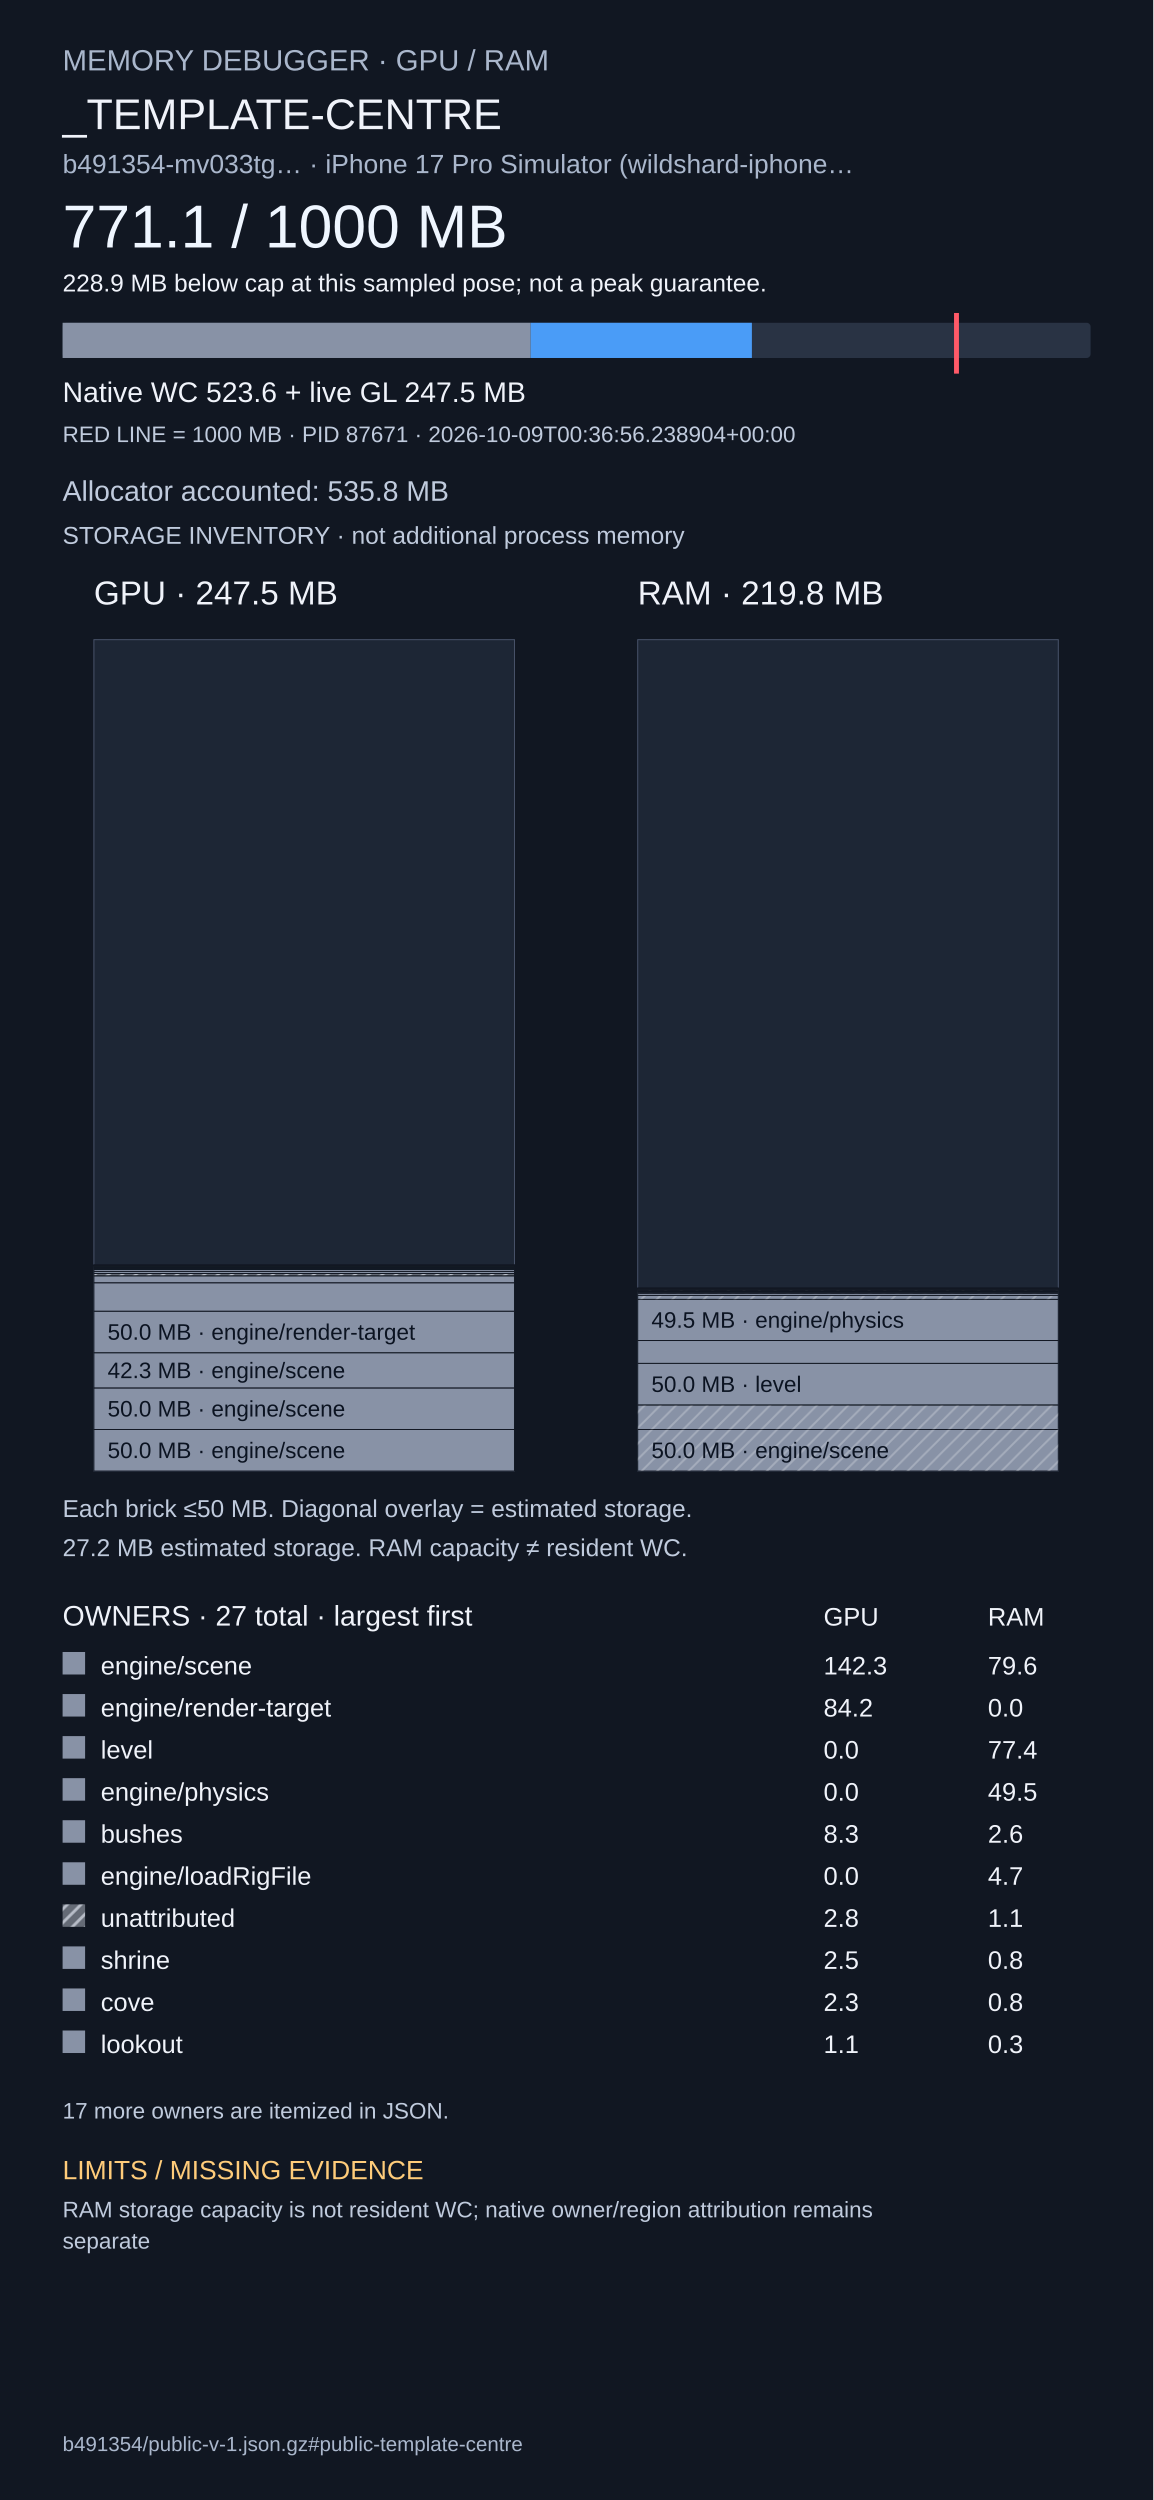
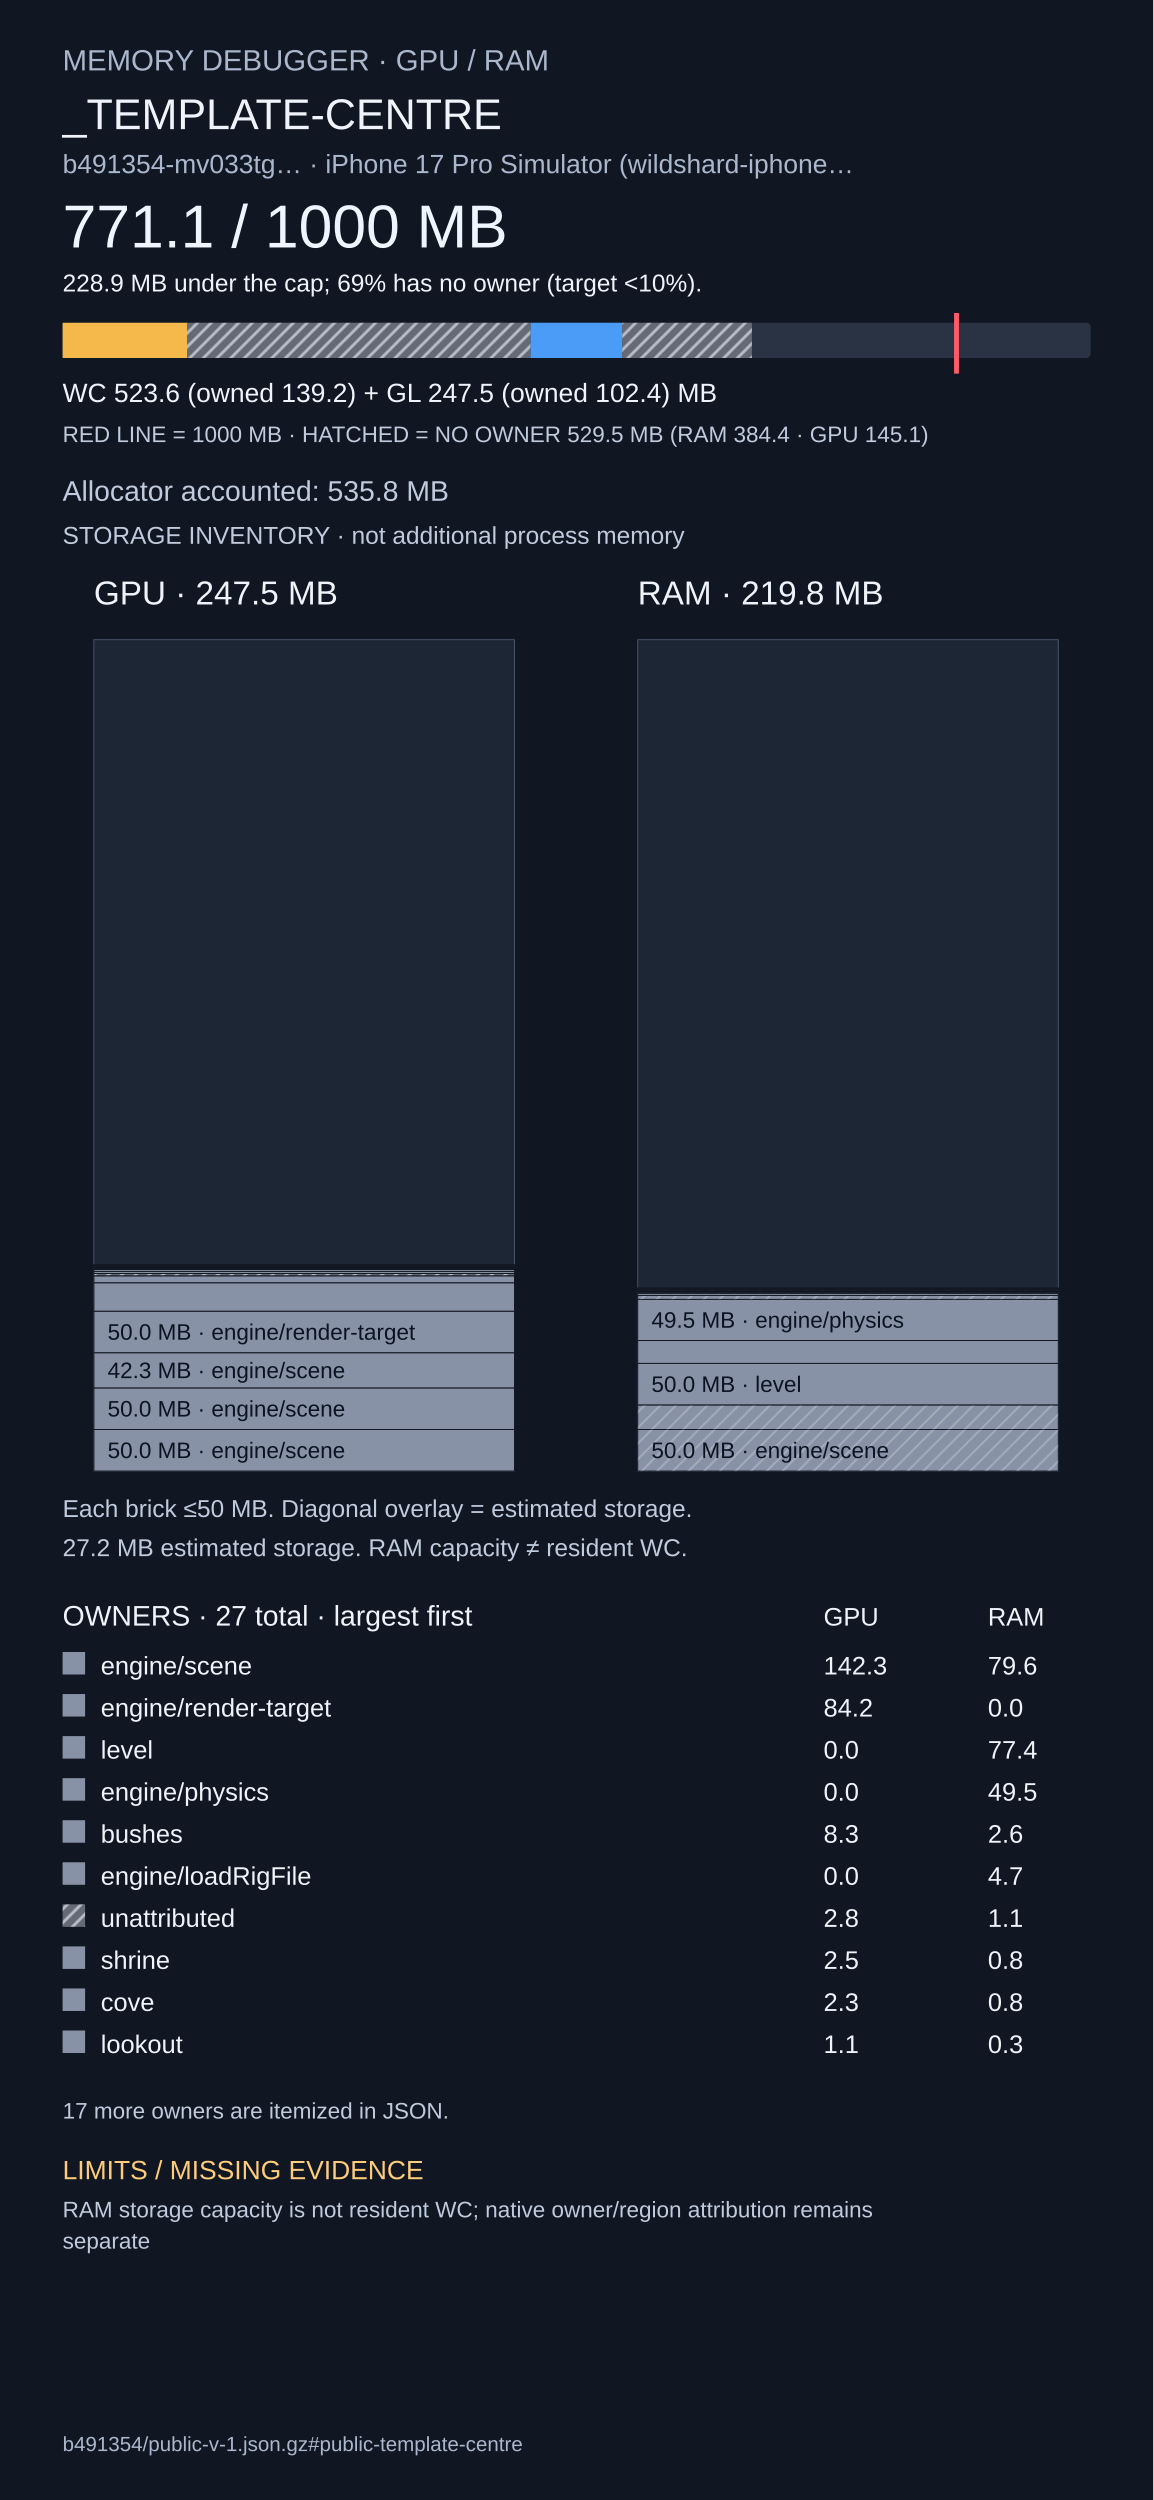
<svg xmlns="http://www.w3.org/2000/svg" width="1179" height="2556" viewBox="0 0 1179 2556">
  <defs>
    <pattern id="unknown" width="14" height="14" patternUnits="userSpaceOnUse">
      <rect width="14" height="14" fill="#656b76" />
      <path d="M-4 4L4-4M0 14L14 0M10 18L18 10" stroke="#b5bac5" stroke-width="3" />
    </pattern>
    <pattern id="estimated" width="16" height="16" patternUnits="userSpaceOnUse">
      <path d="M-4 4L4-4M0 16L16 0M12 20L20 12" stroke="#ffffff" stroke-opacity="0.24" stroke-width="2" />
    </pattern>
  </defs>
  <rect width="1179" height="2556" fill="#111722" />
  <g font-family="Arial, sans-serif" fill="#f0f3fa">
    <text x="64" y="72" font-size="30" fill="#aab7cc">MEMORY DEBUGGER · GPU / RAM</text>
    <text x="64" y="132" font-size="44" fill="#f0f3fa">_TEMPLATE-CENTRE</text>
    <text x="64" y="177" font-size="27" fill="#aab7cc">b491354-mv033tg… · iPhone 17 Pro Simulator (wildshard-iphone…</text>
    <text x="64" y="253" font-size="62" fill="#eff6ff">771.1 / 1000 MB</text>
-     <text x="64" y="298" font-size="25" fill="#f0f3fa">228.9 MB below cap at this sampled pose; not a peak guarantee.</text>
+     <text x="64" y="298" font-size="25" fill="#f0f3fa">228.9 MB under the cap; 69% has no owner (target &lt;10%).</text>
    <rect x="64" y="330" width="1051" height="36" rx="4" fill="#293344" />
-     <rect x="64" y="330" width="478.499" height="36" fill="#8892a6" />
-     <rect x="542.499" y="330" width="226.225" height="36" fill="#4a9cf7" />
+     <rect x="64" y="330" width="127.202" height="36" fill="#f5b84b" />
+     <rect x="191.202" y="330" width="351.297" height="36" fill="url(#unknown)" />
+     <rect x="542.499" y="330" width="93.583" height="36" fill="#4a9cf7" />
+     <rect x="636.082" y="330" width="132.642" height="36" fill="url(#unknown)" />
    <path d="M977.913 320v62" stroke="#ff5a68" stroke-width="5" />
-     <text x="64" y="411" font-size="29" fill="#f0f3fa">Native WC 523.6 + live GL 247.5 MB</text>
-     <text x="64" y="452" font-size="23" fill="#c0cbdd">RED LINE = 1000 MB · PID 87671 · 2026-10-09T00:36:56.238904+00:00</text>
+     <text x="64" y="411" font-size="27" fill="#f0f3fa">WC 523.6 (owned 139.2) + GL 247.5 (owned 102.4) MB</text>
+     <text x="64" y="452" font-size="23" fill="#c0cbdd">RED LINE = 1000 MB · HATCHED = NO OWNER 529.5 MB (RAM 384.4 · GPU 145.1)</text>
    <text x="64" y="512" font-size="29" fill="#c0cbdd">Allocator accounted: 535.8 MB</text>
    <text x="64" y="556" font-size="25" fill="#c0cbdd">STORAGE INVENTORY · not additional process memory</text>
    <text x="96" y="618" font-size="34" fill="#f0f3fa">GPU · 247.5 MB</text>
    <text x="652" y="618" font-size="34" fill="#f0f3fa">RAM · 219.8 MB</text>
    <rect x="96" y="654" width="430" height="850" fill="#1d2635" stroke="#48536a" />
    <rect x="96" y="1461.5" width="430" height="42.5" fill="#8892a6" stroke="#111722" stroke-width="1" />
    <text x="110" y="1490.75" font-size="23" fill="#0b1321">50.0 MB · engine/scene</text>
    <rect x="96" y="1419" width="430" height="42.5" fill="#8892a6" stroke="#111722" stroke-width="1" />
    <text x="110" y="1448.25" font-size="23" fill="#0b1321">50.0 MB · engine/scene</text>
    <rect x="96" y="1383.025" width="430" height="35.975" fill="#8892a6" stroke="#111722" stroke-width="1" />
    <text x="110" y="1409.013" font-size="23" fill="#0b1321">42.3 MB · engine/scene</text>
    <rect x="96" y="1340.525" width="430" height="42.5" fill="#8892a6" stroke="#111722" stroke-width="1" />
    <text x="110" y="1369.775" font-size="23" fill="#0b1321">50.0 MB · engine/render-target</text>
    <rect x="96" y="1311.478" width="430" height="29.047" fill="#8892a6" stroke="#111722" stroke-width="1" />
    <rect x="96" y="1304.381" width="430" height="7.097" fill="#8892a6" stroke="#111722" stroke-width="1" />
    <rect x="96" y="1301.99" width="430" height="2.391" fill="url(#unknown)" stroke="#111722" stroke-width="1" />
    <rect x="96" y="1299.874" width="430" height="2.116" fill="#8892a6" stroke="#111722" stroke-width="1" />
    <rect x="96" y="1297.914" width="430" height="1.96" fill="#8892a6" stroke="#111722" stroke-width="1" />
    <rect x="96" y="1297.014" width="430" height="0.9" fill="#8892a6" stroke="#111722" stroke-width="1" />
    <rect x="96" y="1296.42" width="430" height="0.594" fill="#8892a6" stroke="#111722" stroke-width="1" />
    <rect x="96" y="1295.881" width="430" height="0.539" fill="#8892a6" stroke="#111722" stroke-width="1" />
    <rect x="96" y="1295.376" width="430" height="0.506" fill="#8892a6" stroke="#111722" stroke-width="1" />
    <rect x="96" y="1294.892" width="430" height="0.483" fill="#8892a6" stroke="#111722" stroke-width="1" />
    <rect x="96" y="1294.414" width="430" height="0.478" fill="#8892a6" stroke="#111722" stroke-width="1" />
    <rect x="96" y="1294.203" width="430" height="0.212" fill="#8892a6" stroke="#111722" stroke-width="1" />
    <rect x="96" y="1294.024" width="430" height="0.179" fill="#8892a6" stroke="#111722" stroke-width="1" />
    <rect x="96" y="1293.885" width="430" height="0.139" fill="#8892a6" stroke="#111722" stroke-width="1" />
    <rect x="96" y="1293.766" width="430" height="0.119" fill="#8892a6" stroke="#111722" stroke-width="1" />
    <rect x="96" y="1293.698" width="430" height="0.068" fill="#8892a6" stroke="#111722" stroke-width="1" />
    <rect x="96" y="1293.632" width="430" height="0.066" fill="#8892a6" stroke="#111722" stroke-width="1" />
    <rect x="96" y="1293.615" width="430" height="0.017" fill="#8892a6" stroke="#111722" stroke-width="1" />
    <rect x="96" y="1293.604" width="430" height="0.011" fill="#8892a6" stroke="#111722" stroke-width="1" />
    <rect x="96" y="1293.598" width="430" height="0.006" fill="#8892a6" stroke="#111722" stroke-width="1" />
    <rect x="96" y="1293.596" width="430" height="0.002" fill="#8892a6" stroke="#111722" stroke-width="1" />
    <rect x="96" y="1293.596" width="430" height="0" fill="#8892a6" stroke="#111722" stroke-width="1" />
    <rect x="652" y="654" width="430" height="850" fill="#1d2635" stroke="#48536a" />
    <rect x="652" y="1461.5" width="430" height="42.5" fill="#8892a6" stroke="#111722" stroke-width="1" />
    <rect x="652" y="1461.5" width="430" height="42.5" fill="url(#estimated)" />
    <text x="666" y="1490.75" font-size="23" fill="#0b1321">50.0 MB · engine/scene</text>
    <rect x="652" y="1436.373" width="430" height="25.127" fill="#8892a6" stroke="#111722" stroke-width="1" />
    <rect x="652" y="1436.373" width="430" height="25.127" fill="url(#estimated)" />
    <rect x="652" y="1393.873" width="430" height="42.5" fill="#8892a6" stroke="#111722" stroke-width="1" />
    <text x="666" y="1423.123" font-size="23" fill="#0b1321">50.0 MB · level</text>
    <rect x="652" y="1370.548" width="430" height="23.325" fill="#8892a6" stroke="#111722" stroke-width="1" />
    <rect x="652" y="1328.434" width="430" height="42.113" fill="#8892a6" stroke="#111722" stroke-width="1" />
    <text x="666" y="1357.491" font-size="23" fill="#0b1321">49.5 MB · engine/physics</text>
    <rect x="652" y="1324.4" width="430" height="4.034" fill="#8892a6" stroke="#111722" stroke-width="1" />
    <rect x="652" y="1324.4" width="430" height="4.034" fill="url(#estimated)" />
    <rect x="652" y="1322.184" width="430" height="2.216" fill="#8892a6" stroke="#111722" stroke-width="1" />
    <rect x="652" y="1321.278" width="430" height="0.906" fill="url(#unknown)" stroke="#111722" stroke-width="1" />
    <rect x="652" y="1320.566" width="430" height="0.712" fill="#8892a6" stroke="#111722" stroke-width="1" />
    <rect x="652" y="1319.913" width="430" height="0.654" fill="#8892a6" stroke="#111722" stroke-width="1" />
    <rect x="652" y="1319.374" width="430" height="0.539" fill="#8892a6" stroke="#111722" stroke-width="1" />
    <rect x="652" y="1318.928" width="430" height="0.446" fill="#8892a6" stroke="#111722" stroke-width="1" />
    <rect x="652" y="1318.928" width="430" height="0.446" fill="url(#estimated)" />
    <rect x="652" y="1318.676" width="430" height="0.252" fill="#8892a6" stroke="#111722" stroke-width="1" />
    <rect x="652" y="1318.431" width="430" height="0.245" fill="#8892a6" stroke="#111722" stroke-width="1" />
    <rect x="652" y="1318.193" width="430" height="0.238" fill="#8892a6" stroke="#111722" stroke-width="1" />
    <rect x="652" y="1318.013" width="430" height="0.179" fill="#8892a6" stroke="#111722" stroke-width="1" />
    <rect x="652" y="1317.846" width="430" height="0.167" fill="#8892a6" stroke="#111722" stroke-width="1" />
    <rect x="652" y="1317.685" width="430" height="0.161" fill="#8892a6" stroke="#111722" stroke-width="1" />
    <rect x="652" y="1317.546" width="430" height="0.139" fill="#8892a6" stroke="#111722" stroke-width="1" />
    <rect x="652" y="1317.428" width="430" height="0.119" fill="#8892a6" stroke="#111722" stroke-width="1" />
    <rect x="652" y="1317.358" width="430" height="0.07" fill="#8892a6" stroke="#111722" stroke-width="1" />
    <rect x="652" y="1317.29" width="430" height="0.068" fill="#8892a6" stroke="#111722" stroke-width="1" />
    <rect x="652" y="1317.224" width="430" height="0.066" fill="#8892a6" stroke="#111722" stroke-width="1" />
    <rect x="652" y="1317.179" width="430" height="0.045" fill="#8892a6" stroke="#111722" stroke-width="1" />
    <rect x="652" y="1317.166" width="430" height="0.013" fill="#8892a6" stroke="#111722" stroke-width="1" />
    <rect x="652" y="1317.163" width="430" height="0.002" fill="#8892a6" stroke="#111722" stroke-width="1" />
    <rect x="652" y="1317.161" width="430" height="0.002" fill="#8892a6" stroke="#111722" stroke-width="1" />
    <text x="64" y="1551" font-size="25" fill="#c0cbdd">Each brick ≤50 MB. Diagonal overlay = estimated storage.</text>
    <text x="64" y="1591" font-size="25" fill="#c0cbdd">27.2 MB estimated storage. RAM capacity ≠ resident WC.</text>
    <text x="64" y="1662" font-size="29" fill="#f0f3fa">OWNERS · 27 total · largest first</text>
    <text x="842" y="1662" font-size="26" fill="#f0f3fa">GPU</text>
    <text x="1010" y="1662" font-size="26" fill="#f0f3fa">RAM</text>
    <rect x="64" y="1689" width="23" height="23" fill="#8892a6" />
    <text x="103" y="1712" font-size="26" fill="#f0f3fa">engine/scene</text>
    <text x="842" y="1712" font-size="26" fill="#f0f3fa">142.3</text>
    <text x="1010" y="1712" font-size="26" fill="#f0f3fa">79.6</text>
    <rect x="64" y="1732" width="23" height="23" fill="#8892a6" />
    <text x="103" y="1755" font-size="26" fill="#f0f3fa">engine/render-target</text>
    <text x="842" y="1755" font-size="26" fill="#f0f3fa">84.2</text>
    <text x="1010" y="1755" font-size="26" fill="#f0f3fa">0.0</text>
    <rect x="64" y="1775" width="23" height="23" fill="#8892a6" />
    <text x="103" y="1798" font-size="26" fill="#f0f3fa">level</text>
    <text x="842" y="1798" font-size="26" fill="#f0f3fa">0.0</text>
    <text x="1010" y="1798" font-size="26" fill="#f0f3fa">77.4</text>
    <rect x="64" y="1818" width="23" height="23" fill="#8892a6" />
    <text x="103" y="1841" font-size="26" fill="#f0f3fa">engine/physics</text>
    <text x="842" y="1841" font-size="26" fill="#f0f3fa">0.0</text>
    <text x="1010" y="1841" font-size="26" fill="#f0f3fa">49.5</text>
    <rect x="64" y="1861" width="23" height="23" fill="#8892a6" />
    <text x="103" y="1884" font-size="26" fill="#f0f3fa">bushes</text>
    <text x="842" y="1884" font-size="26" fill="#f0f3fa">8.3</text>
    <text x="1010" y="1884" font-size="26" fill="#f0f3fa">2.6</text>
    <rect x="64" y="1904" width="23" height="23" fill="#8892a6" />
    <text x="103" y="1927" font-size="26" fill="#f0f3fa">engine/loadRigFile</text>
    <text x="842" y="1927" font-size="26" fill="#f0f3fa">0.0</text>
    <text x="1010" y="1927" font-size="26" fill="#f0f3fa">4.7</text>
    <rect x="64" y="1947" width="23" height="23" fill="url(#unknown)" />
    <text x="103" y="1970" font-size="26" fill="#f0f3fa">unattributed</text>
    <text x="842" y="1970" font-size="26" fill="#f0f3fa">2.8</text>
    <text x="1010" y="1970" font-size="26" fill="#f0f3fa">1.1</text>
    <rect x="64" y="1990" width="23" height="23" fill="#8892a6" />
    <text x="103" y="2013" font-size="26" fill="#f0f3fa">shrine</text>
    <text x="842" y="2013" font-size="26" fill="#f0f3fa">2.5</text>
    <text x="1010" y="2013" font-size="26" fill="#f0f3fa">0.8</text>
    <rect x="64" y="2033" width="23" height="23" fill="#8892a6" />
    <text x="103" y="2056" font-size="26" fill="#f0f3fa">cove</text>
    <text x="842" y="2056" font-size="26" fill="#f0f3fa">2.3</text>
    <text x="1010" y="2056" font-size="26" fill="#f0f3fa">0.8</text>
    <rect x="64" y="2076" width="23" height="23" fill="#8892a6" />
    <text x="103" y="2099" font-size="26" fill="#f0f3fa">lookout</text>
    <text x="842" y="2099" font-size="26" fill="#f0f3fa">1.1</text>
    <text x="1010" y="2099" font-size="26" fill="#f0f3fa">0.3</text>
    <text x="64" y="2166" font-size="23" fill="#c0cbdd">17 more owners are itemized in JSON.</text>
    <text x="64" y="2228" font-size="27" fill="#ffcc7a">LIMITS / MISSING EVIDENCE</text>
    <text x="64" y="2267" font-size="23" fill="#c0cbdd">RAM storage capacity is not resident WC; native owner/region attribution remains</text>
    <text x="64" y="2299" font-size="23" fill="#c0cbdd">separate</text>
    <text x="64" y="2506" font-size="21" fill="#aab7cc">b491354/public-v-1.json.gz#public-template-centre</text>
  </g>
</svg>
